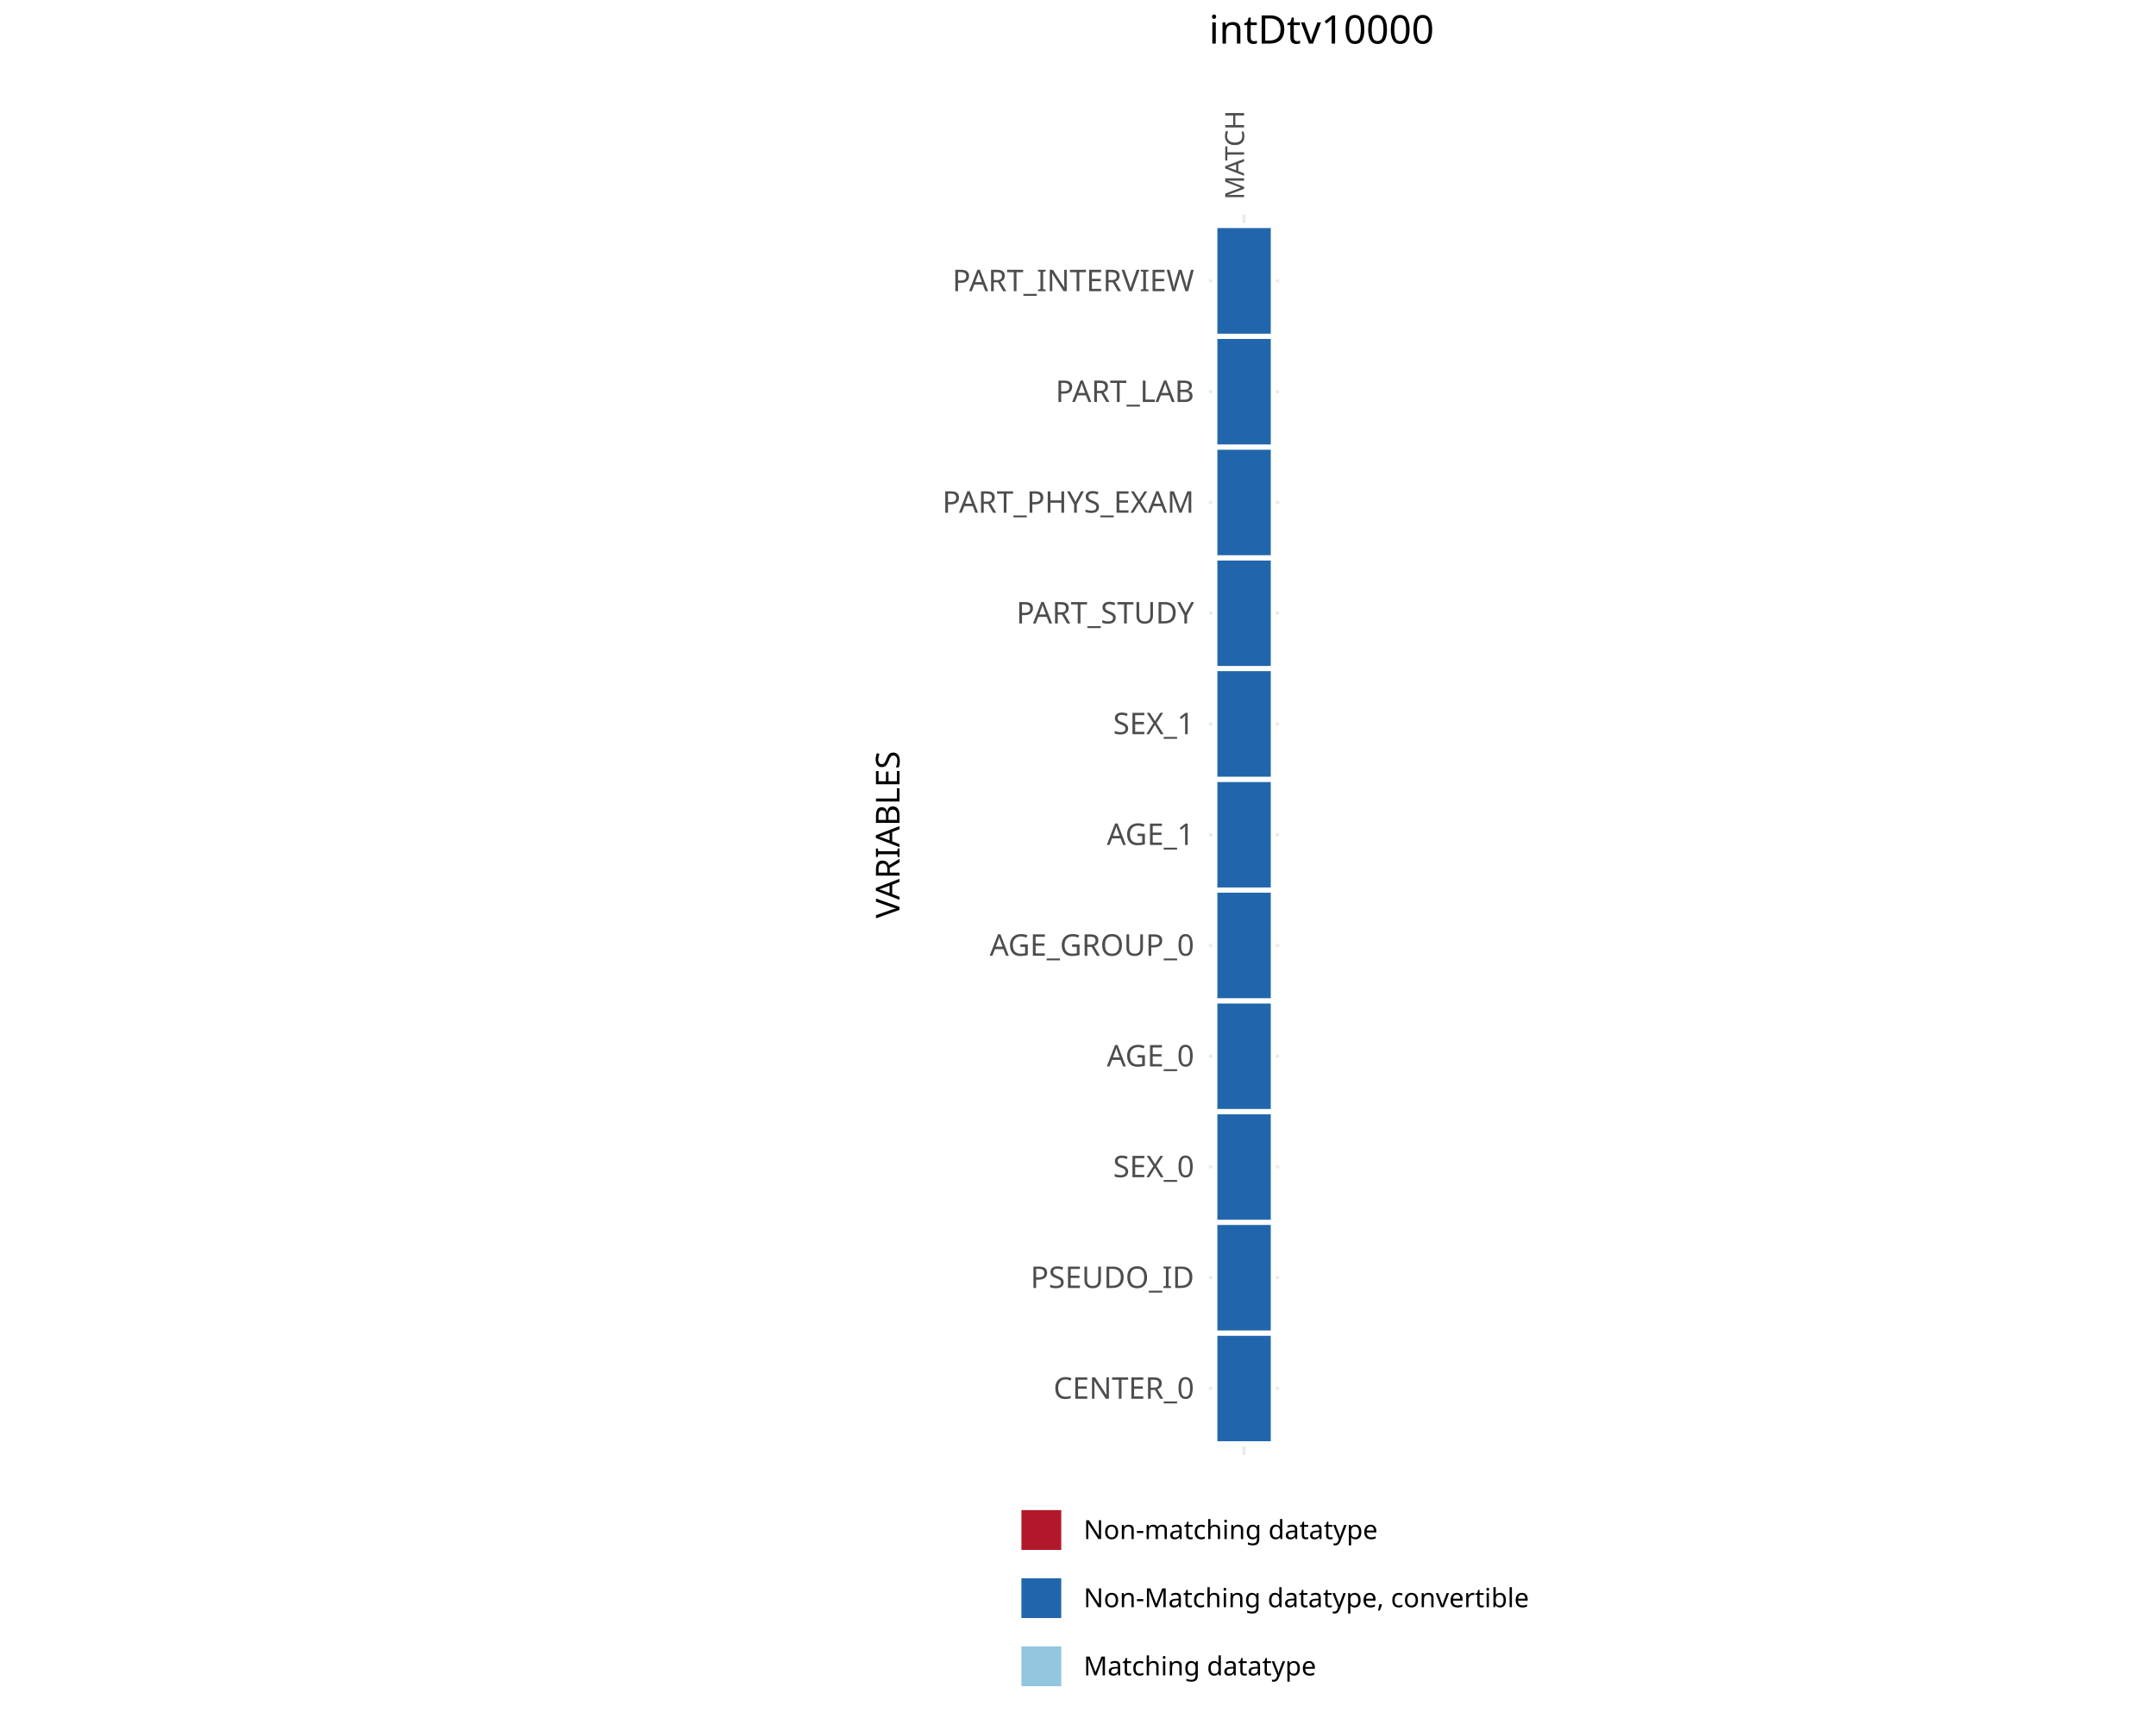
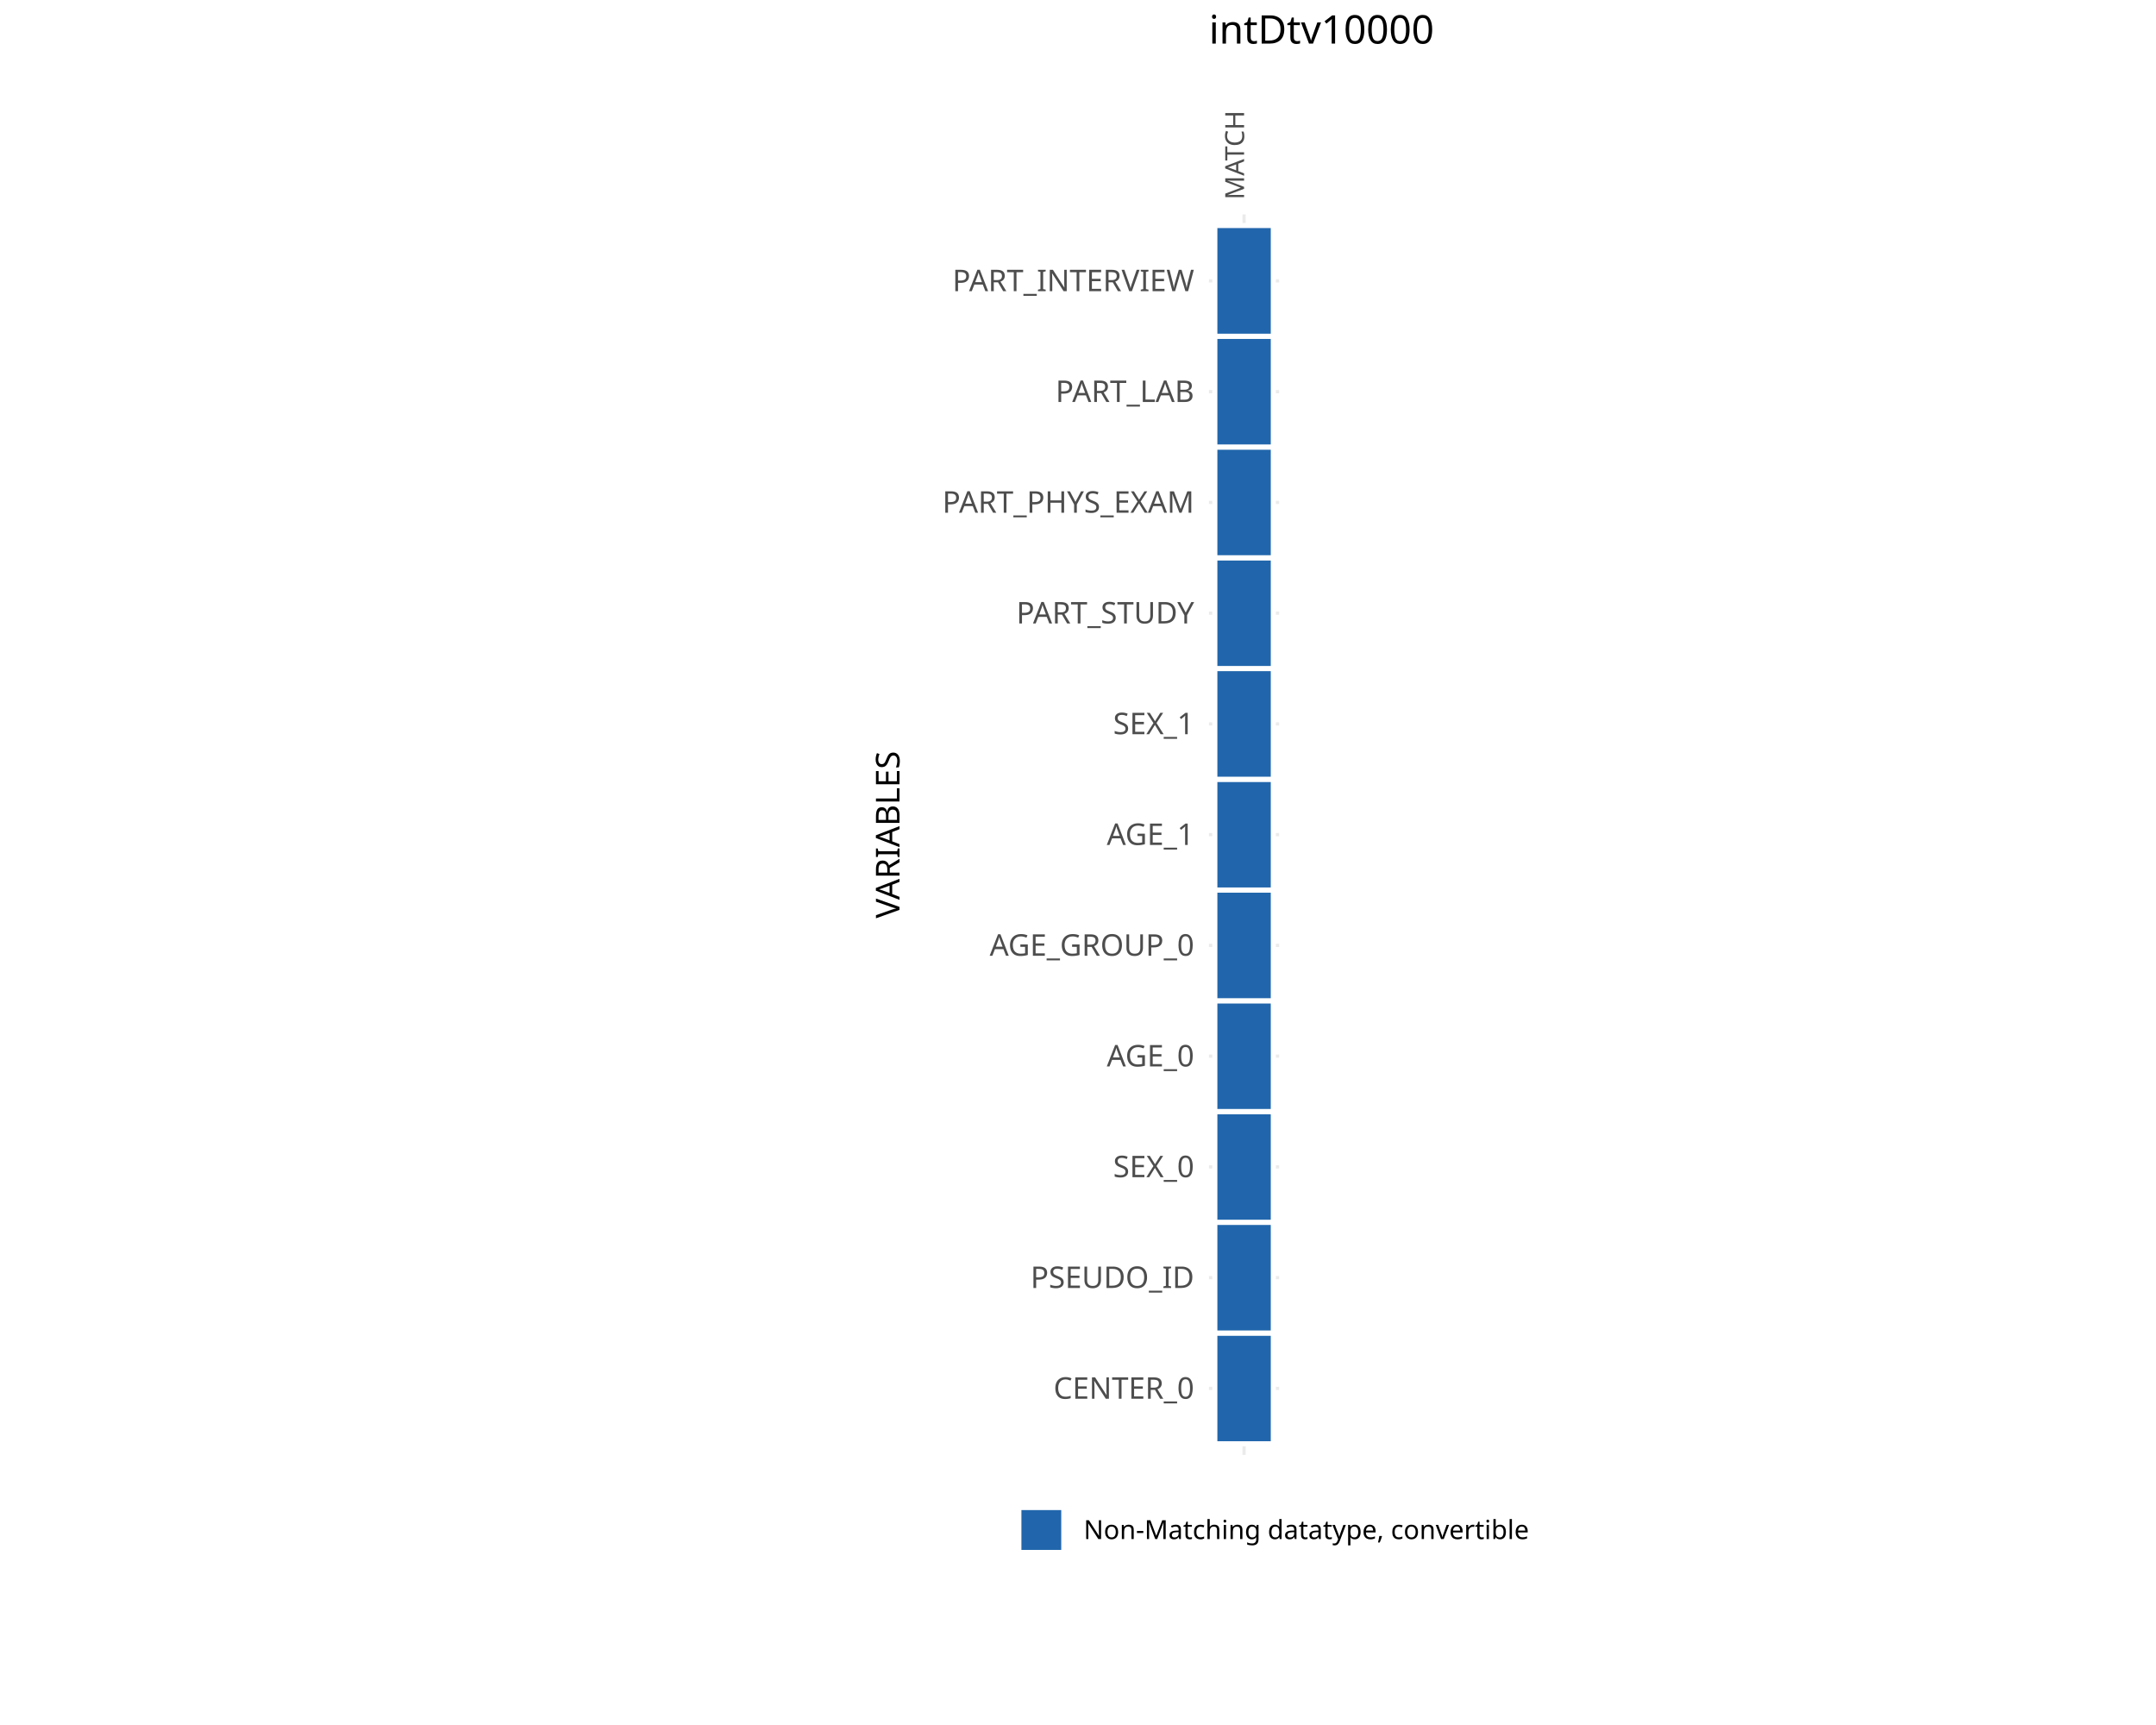
<svg xmlns="http://www.w3.org/2000/svg" class="svglite" data-engine-version="2.0" width="720.00pt" height="576.00pt" viewBox="0 0 720.00 576.00">
  <defs>
    <style type="text/css">
    .svglite line, .svglite polyline, .svglite polygon, .svglite path, .svglite rect, .svglite circle {
      fill: none;
      stroke: #000000;
      stroke-linecap: round;
      stroke-linejoin: round;
      stroke-miterlimit: 10.00;
    }
  </style>
  </defs>
  <rect width="100%" height="100%" style="stroke: none; fill: #FFFFFF;" />
  <defs>
    <clipPath id="cpMC4wMHw3MjAuMDB8MC4wMHw1NzYuMDA=">
      <rect x="0.00" y="0.00" width="720.00" height="576.00" />
    </clipPath>
  </defs>
  <g clip-path="url(#cpMC4wMHw3MjAuMDB8MC4wMHw1NzYuMDA=)">
</g>
  <defs>
    <clipPath id="cpMjg3LjM0fDQzMi42NnwwLjAwfDU3Ni4wMA==">
      <rect x="287.34" y="0.00" width="145.32" height="576.00" />
    </clipPath>
  </defs>
  <g clip-path="url(#cpMjg3LjM0fDQzMi42NnwwLjAwfDU3Ni4wMA==)">
</g>
  <g clip-path="url(#cpMC4wMHw3MjAuMDB8MC4wMHw1NzYuMDA=)">
</g>
  <defs>
    <clipPath id="cpNDAzLjczfDQyNy4xOHw3MS42MHw0ODUuODA=">
      <rect x="403.73" y="71.60" width="23.45" height="414.20" />
    </clipPath>
  </defs>
  <g clip-path="url(#cpNDAzLjczfDQyNy4xOHw3MS42MHw0ODUuODA=)">
    <polyline points="403.73,463.61 427.18,463.61 " style="stroke-width: 1.07; stroke: #EBEBEB; stroke-linecap: butt;" />
    <polyline points="403.73,426.63 427.18,426.63 " style="stroke-width: 1.07; stroke: #EBEBEB; stroke-linecap: butt;" />
    <polyline points="403.73,389.65 427.18,389.65 " style="stroke-width: 1.07; stroke: #EBEBEB; stroke-linecap: butt;" />
    <polyline points="403.73,352.67 427.18,352.67 " style="stroke-width: 1.07; stroke: #EBEBEB; stroke-linecap: butt;" />
    <polyline points="403.73,315.69 427.18,315.69 " style="stroke-width: 1.07; stroke: #EBEBEB; stroke-linecap: butt;" />
    <polyline points="403.73,278.70 427.18,278.70 " style="stroke-width: 1.07; stroke: #EBEBEB; stroke-linecap: butt;" />
    <polyline points="403.73,241.72 427.18,241.72 " style="stroke-width: 1.07; stroke: #EBEBEB; stroke-linecap: butt;" />
    <polyline points="403.73,204.74 427.18,204.74 " style="stroke-width: 1.07; stroke: #EBEBEB; stroke-linecap: butt;" />
    <polyline points="403.73,167.76 427.18,167.76 " style="stroke-width: 1.07; stroke: #EBEBEB; stroke-linecap: butt;" />
    <polyline points="403.73,130.77 427.18,130.77 " style="stroke-width: 1.07; stroke: #EBEBEB; stroke-linecap: butt;" />
    <polyline points="403.73,93.79 427.18,93.79 " style="stroke-width: 1.07; stroke: #EBEBEB; stroke-linecap: butt;" />
    <polyline points="415.46,485.80 415.46,71.60 " style="stroke-width: 1.07; stroke: #EBEBEB; stroke-linecap: butt;" />
-     <rect x="405.69" y="445.12" width="19.54" height="36.98" style="stroke-width: 1.71; stroke: #FFFFFF; stroke-linecap: square; stroke-linejoin: miter; fill: #2166AC;" />
-     <rect x="405.69" y="408.14" width="19.54" height="36.98" style="stroke-width: 1.71; stroke: #FFFFFF; stroke-linecap: square; stroke-linejoin: miter; fill: #2166AC;" />
-     <rect x="405.69" y="371.16" width="19.54" height="36.98" style="stroke-width: 1.71; stroke: #FFFFFF; stroke-linecap: square; stroke-linejoin: miter; fill: #2166AC;" />
-     <rect x="405.69" y="334.18" width="19.54" height="36.98" style="stroke-width: 1.71; stroke: #FFFFFF; stroke-linecap: square; stroke-linejoin: miter; fill: #2166AC;" />
-     <rect x="405.69" y="297.19" width="19.54" height="36.98" style="stroke-width: 1.71; stroke: #FFFFFF; stroke-linecap: square; stroke-linejoin: miter; fill: #2166AC;" />
-     <rect x="405.69" y="260.21" width="19.54" height="36.98" style="stroke-width: 1.71; stroke: #FFFFFF; stroke-linecap: square; stroke-linejoin: miter; fill: #2166AC;" />
-     <rect x="405.69" y="223.23" width="19.54" height="36.98" style="stroke-width: 1.71; stroke: #FFFFFF; stroke-linecap: square; stroke-linejoin: miter; fill: #2166AC;" />
-     <rect x="405.69" y="186.25" width="19.54" height="36.98" style="stroke-width: 1.71; stroke: #FFFFFF; stroke-linecap: square; stroke-linejoin: miter; fill: #2166AC;" />
-     <rect x="405.69" y="149.27" width="19.54" height="36.98" style="stroke-width: 1.71; stroke: #FFFFFF; stroke-linecap: square; stroke-linejoin: miter; fill: #2166AC;" />
-     <rect x="405.69" y="112.28" width="19.54" height="36.98" style="stroke-width: 1.71; stroke: #FFFFFF; stroke-linecap: square; stroke-linejoin: miter; fill: #2166AC;" />
-     <rect x="405.69" y="75.30" width="19.54" height="36.98" style="stroke-width: 1.71; stroke: #FFFFFF; stroke-linecap: square; stroke-linejoin: miter; fill: #2166AC;" />
+     <rect x="405.69" y="445.12" width="19.54" height="36.98" style="stroke-width: 1.71; stroke: #FFFFFF; stroke-linecap: butt; stroke-linejoin: miter; fill: #2166AC;" />
+     <rect x="405.69" y="408.14" width="19.54" height="36.98" style="stroke-width: 1.71; stroke: #FFFFFF; stroke-linecap: butt; stroke-linejoin: miter; fill: #2166AC;" />
+     <rect x="405.69" y="371.16" width="19.54" height="36.98" style="stroke-width: 1.71; stroke: #FFFFFF; stroke-linecap: butt; stroke-linejoin: miter; fill: #2166AC;" />
+     <rect x="405.69" y="334.18" width="19.54" height="36.98" style="stroke-width: 1.71; stroke: #FFFFFF; stroke-linecap: butt; stroke-linejoin: miter; fill: #2166AC;" />
+     <rect x="405.69" y="297.19" width="19.54" height="36.98" style="stroke-width: 1.71; stroke: #FFFFFF; stroke-linecap: butt; stroke-linejoin: miter; fill: #2166AC;" />
+     <rect x="405.69" y="260.21" width="19.54" height="36.98" style="stroke-width: 1.71; stroke: #FFFFFF; stroke-linecap: butt; stroke-linejoin: miter; fill: #2166AC;" />
+     <rect x="405.69" y="223.23" width="19.54" height="36.98" style="stroke-width: 1.71; stroke: #FFFFFF; stroke-linecap: butt; stroke-linejoin: miter; fill: #2166AC;" />
+     <rect x="405.69" y="186.25" width="19.54" height="36.98" style="stroke-width: 1.71; stroke: #FFFFFF; stroke-linecap: butt; stroke-linejoin: miter; fill: #2166AC;" />
+     <rect x="405.69" y="149.27" width="19.54" height="36.98" style="stroke-width: 1.71; stroke: #FFFFFF; stroke-linecap: butt; stroke-linejoin: miter; fill: #2166AC;" />
+     <rect x="405.69" y="112.28" width="19.54" height="36.98" style="stroke-width: 1.71; stroke: #FFFFFF; stroke-linecap: butt; stroke-linejoin: miter; fill: #2166AC;" />
+     <rect x="405.69" y="75.30" width="19.54" height="36.98" style="stroke-width: 1.71; stroke: #FFFFFF; stroke-linecap: butt; stroke-linejoin: miter; fill: #2166AC;" />
  </g>
  <g clip-path="url(#cpMC4wMHw3MjAuMDB8MC4wMHw1NzYuMDA=)">
    <text transform="translate(415.46,66.67) rotate(-90)" style="font-size: 8.80px; fill: #4D4D4D; font-family: sans;" textLength="31.29px" lengthAdjust="spacingAndGlyphs">MATCH</text>
    <text x="398.80" y="467.06" text-anchor="end" style="font-size: 10.00px; fill: #4D4D4D; font-family: sans;" textLength="52.25px" lengthAdjust="spacingAndGlyphs">CENTER_0</text>
    <text x="398.80" y="430.07" text-anchor="end" style="font-size: 10.00px; fill: #4D4D4D; font-family: sans;" textLength="57.81px" lengthAdjust="spacingAndGlyphs">PSEUDO_ID</text>
    <text x="398.80" y="393.09" text-anchor="end" style="font-size: 10.00px; fill: #4D4D4D; font-family: sans;" textLength="31.14px" lengthAdjust="spacingAndGlyphs">SEX_0</text>
    <text x="398.80" y="356.11" text-anchor="end" style="font-size: 10.00px; fill: #4D4D4D; font-family: sans;" textLength="32.25px" lengthAdjust="spacingAndGlyphs">AGE_0</text>
    <text x="398.80" y="319.13" text-anchor="end" style="font-size: 10.00px; fill: #4D4D4D; font-family: sans;" textLength="74.50px" lengthAdjust="spacingAndGlyphs">AGE_GROUP_0</text>
    <text x="398.80" y="282.14" text-anchor="end" style="font-size: 10.00px; fill: #4D4D4D; font-family: sans;" textLength="32.25px" lengthAdjust="spacingAndGlyphs">AGE_1</text>
    <text x="398.80" y="245.16" text-anchor="end" style="font-size: 10.00px; fill: #4D4D4D; font-family: sans;" textLength="31.14px" lengthAdjust="spacingAndGlyphs">SEX_1</text>
    <text x="398.80" y="208.18" text-anchor="end" style="font-size: 10.00px; fill: #4D4D4D; font-family: sans;" textLength="66.14px" lengthAdjust="spacingAndGlyphs">PART_STUDY</text>
    <text x="398.80" y="171.20" text-anchor="end" style="font-size: 10.00px; fill: #4D4D4D; font-family: sans;" textLength="93.39px" lengthAdjust="spacingAndGlyphs">PART_PHYS_EXAM</text>
    <text x="398.80" y="134.22" text-anchor="end" style="font-size: 10.00px; fill: #4D4D4D; font-family: sans;" textLength="51.14px" lengthAdjust="spacingAndGlyphs">PART_LAB</text>
    <text x="398.80" y="97.23" text-anchor="end" style="font-size: 10.00px; fill: #4D4D4D; font-family: sans;" textLength="87.80px" lengthAdjust="spacingAndGlyphs">PART_INTERVIEW</text>
    <text transform="translate(300.39,278.70) rotate(-90)" text-anchor="middle" style="font-size: 11.00px; font-family: sans;" textLength="61.16px" lengthAdjust="spacingAndGlyphs">VARIABLES</text>
    <text x="330.58" y="537.43" style="font-size: 11.00px; font-family: sans;" textLength="3.06px" lengthAdjust="spacingAndGlyphs"> </text>
-     <rect x="340.25" y="503.38" width="15.01" height="15.01" style="stroke-width: 1.71; stroke: #FFFFFF; stroke-linecap: square; stroke-linejoin: miter; fill: #B2182B;" />
-     <rect x="340.25" y="526.14" width="15.01" height="15.01" style="stroke-width: 1.71; stroke: #FFFFFF; stroke-linecap: square; stroke-linejoin: miter; fill: #2166AC;" />
-     <rect x="340.25" y="548.89" width="15.01" height="15.01" style="stroke-width: 1.71; stroke: #FFFFFF; stroke-linecap: square; stroke-linejoin: miter; fill: #92C5DE;" />
-     <text x="361.88" y="513.91" style="font-size: 8.80px; font-family: sans;" textLength="91.00px" lengthAdjust="spacingAndGlyphs">Non-matching datatype</text>
-     <text x="361.88" y="536.67" style="font-size: 8.80px; font-family: sans;" textLength="138.45px" lengthAdjust="spacingAndGlyphs">Non-Matching datatype, convertible</text>
-     <text x="361.88" y="559.43" style="font-size: 8.80px; font-family: sans;" textLength="71.92px" lengthAdjust="spacingAndGlyphs">Matching datatype</text>
+     <rect x="340.25" y="503.38" width="15.01" height="15.01" style="stroke-width: 1.71; stroke: #FFFFFF; stroke-linecap: butt; stroke-linejoin: miter; fill: #2166AC;" />
+     <text x="361.88" y="513.91" style="font-size: 8.80px; font-family: sans;" textLength="138.45px" lengthAdjust="spacingAndGlyphs">Non-Matching datatype, convertible</text>
    <text x="403.73" y="14.56" style="font-size: 13.20px; font-family: sans;" textLength="70.46px" lengthAdjust="spacingAndGlyphs">intDtv10000</text>
  </g>
</svg>
